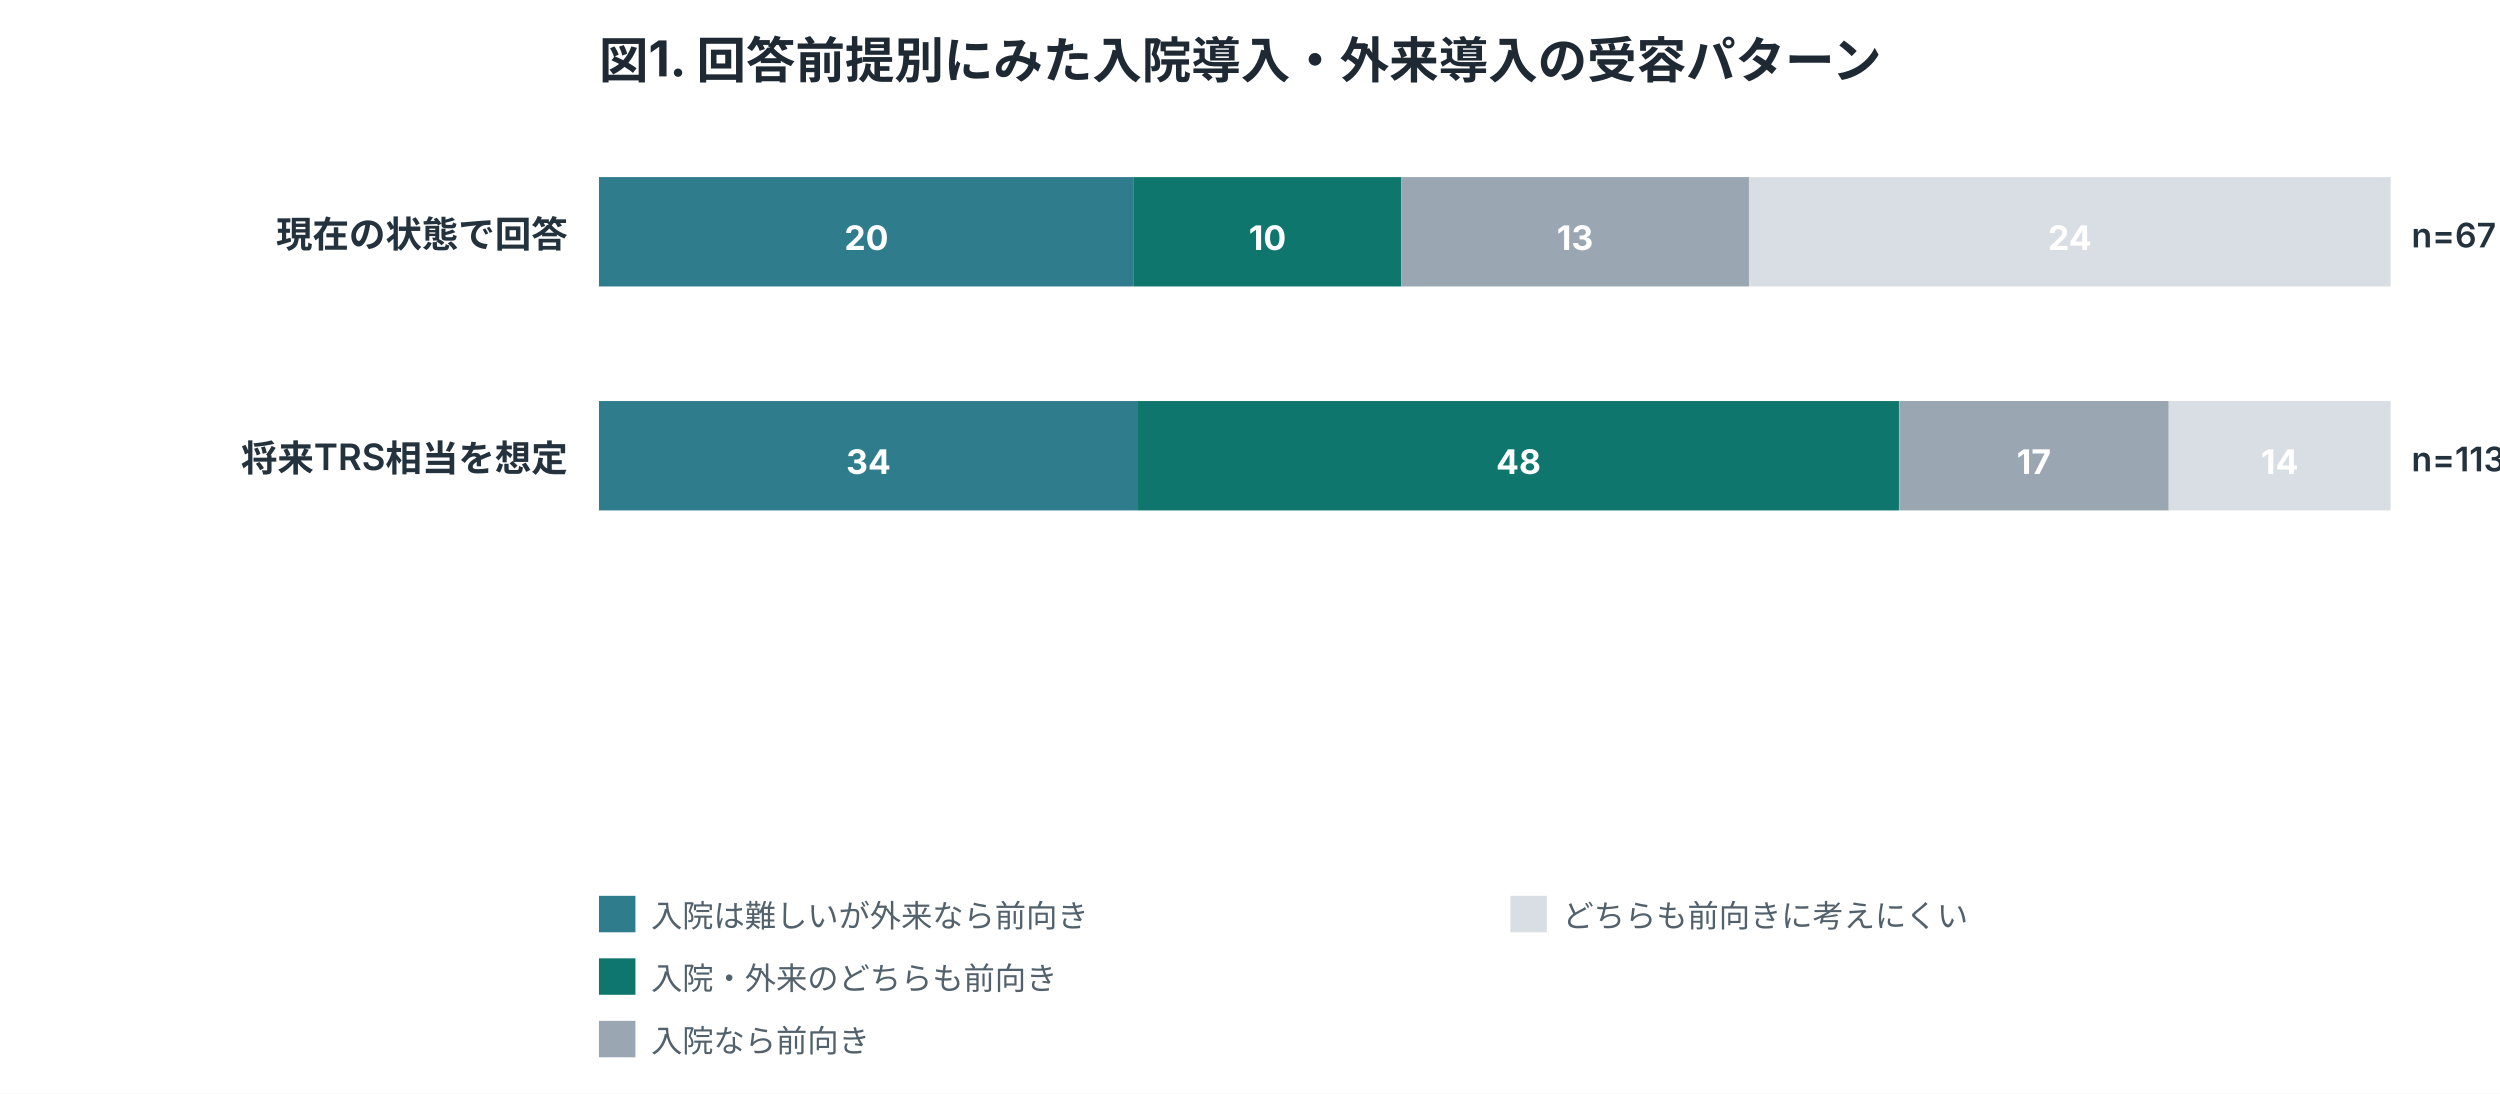
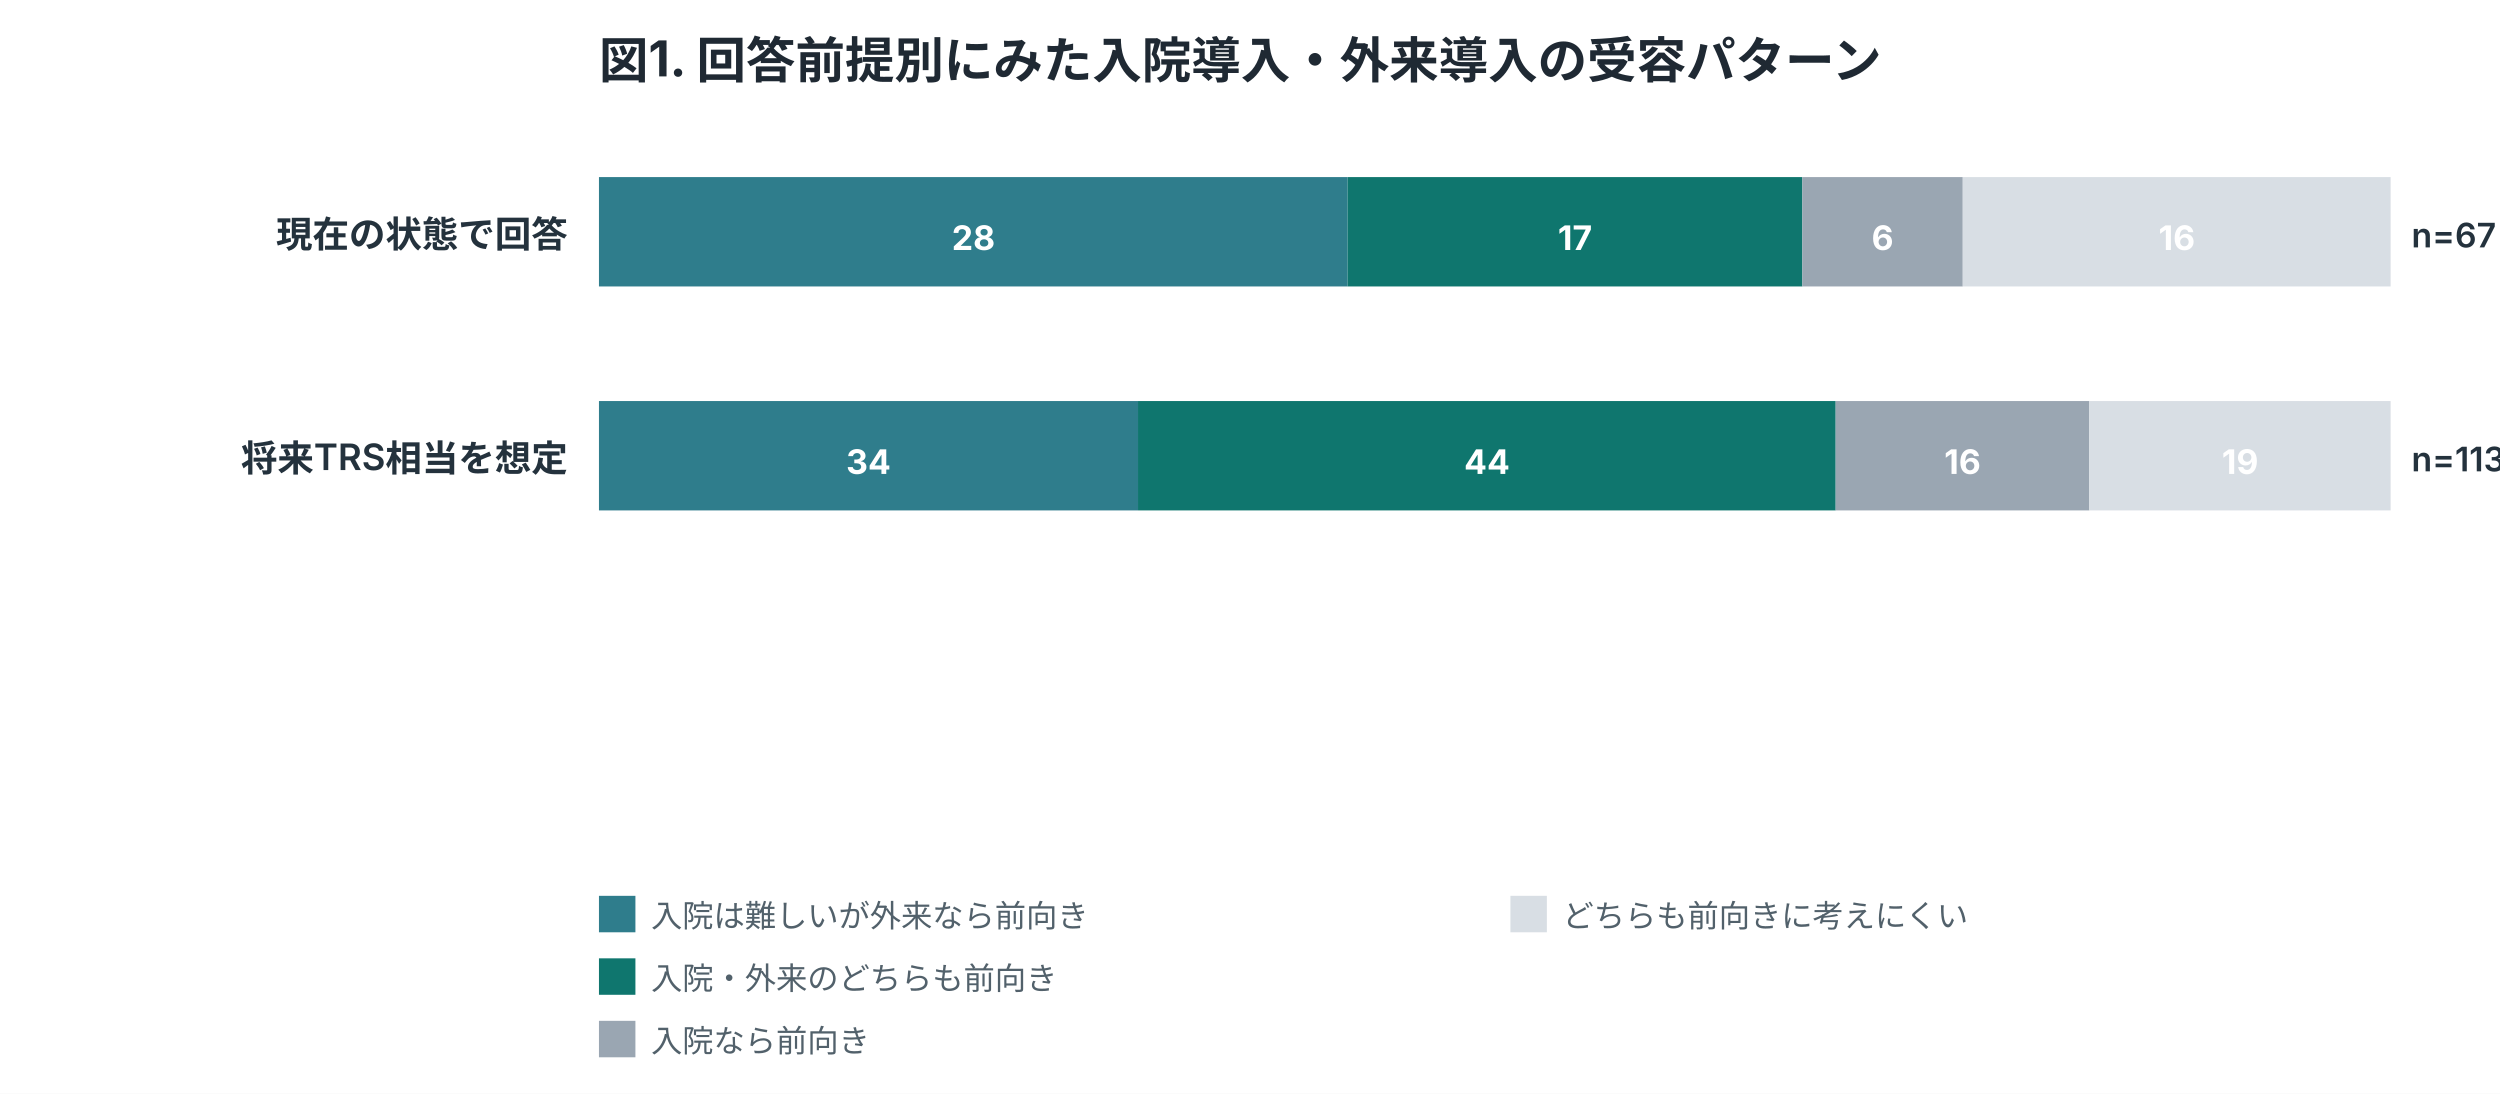
<svg xmlns="http://www.w3.org/2000/svg" width="960" height="420" viewBox="0 0 960 420" role="img">
  <style>
.title{font:700 19px -apple-system,BlinkMacSystemFont,"Segoe UI",sans-serif;fill:#1f2933}
.label{font:600 14px -apple-system,BlinkMacSystemFont,"Segoe UI",sans-serif;fill:#24323d}
.num{font:600 13px -apple-system,BlinkMacSystemFont,"Segoe UI",sans-serif;fill:#24323d}
.axis,.legend,.note{font:12px -apple-system,BlinkMacSystemFont,"Segoe UI",sans-serif;fill:#52616b}
.inside{font:700 13px -apple-system,BlinkMacSystemFont,"Segoe UI",sans-serif;fill:white}
.big{font:700 34px -apple-system,BlinkMacSystemFont,"Segoe UI",sans-serif;fill:#1f2933}
</style>
  <rect width="100%" height="100%" fill="white" />
  <text x="230" y="30" class="title">図1. 回答前提別にみた入院導入・外来導入の受容パターン</text>
  <text x="218" y="95" text-anchor="end" class="label">現在の状態で回答</text>
-   <rect x="230.0" y="68" width="205.4" height="42" fill="#2f7d8c" />
-   <text x="332.7" y="96" text-anchor="middle" class="inside">20</text>
-   <rect x="435.4" y="68" width="102.7" height="42" fill="#0f766e" />
-   <text x="486.7" y="96" text-anchor="middle" class="inside">10</text>
-   <rect x="538.1" y="68" width="133.5" height="42" fill="#9aa6b2" />
-   <text x="604.8" y="96" text-anchor="middle" class="inside">13</text>
-   <rect x="671.6" y="68" width="246.4" height="42" fill="#d8dee4" />
-   <text x="794.8" y="96" text-anchor="middle" class="inside">24</text>
+   <rect x="230.0" y="68" width="287.5" height="42" fill="#2f7d8c" />
+   <text x="373.8" y="96" text-anchor="middle" class="inside">28</text>
+   <rect x="517.5" y="68" width="174.6" height="42" fill="#0f766e" />
+   <text x="604.8" y="96" text-anchor="middle" class="inside">17</text>
+   <rect x="692.1" y="68" width="61.6" height="42" fill="#9aa6b2" />
+   <text x="722.9" y="96" text-anchor="middle" class="inside">6</text>
+   <rect x="753.7" y="68" width="164.3" height="42" fill="#d8dee4" />
+   <text x="835.9" y="96" text-anchor="middle" class="inside">16</text>
  <text x="926" y="95" class="num">n=67</text>
  <text x="218" y="181" text-anchor="end" class="label">将来TRS相当を想定</text>
  <rect x="230.0" y="154" width="207.0" height="42" fill="#2f7d8c" />
  <text x="333.5" y="182" text-anchor="middle" class="inside">34</text>
-   <rect x="437.0" y="154" width="292.2" height="42" fill="#0f766e" />
-   <text x="583.1" y="182" text-anchor="middle" class="inside">48</text>
-   <rect x="729.3" y="154" width="103.5" height="42" fill="#9aa6b2" />
-   <text x="781.0" y="182" text-anchor="middle" class="inside">17</text>
-   <rect x="832.8" y="154" width="85.2" height="42" fill="#d8dee4" />
-   <text x="875.4" y="182" text-anchor="middle" class="inside">14</text>
+   <rect x="437.0" y="154" width="267.9" height="42" fill="#0f766e" />
+   <text x="571.0" y="182" text-anchor="middle" class="inside">44</text>
+   <rect x="704.9" y="154" width="97.4" height="42" fill="#9aa6b2" />
+   <text x="753.6" y="182" text-anchor="middle" class="inside">16</text>
+   <rect x="802.3" y="154" width="115.7" height="42" fill="#d8dee4" />
+   <text x="860.2" y="182" text-anchor="middle" class="inside">19</text>
  <text x="926" y="181" class="num">n=113</text>
  <rect x="230" y="344" width="14" height="14" fill="#2f7d8c" />
  <text x="250" y="356" class="legend">入院は難しいが外来なら前向き</text>
  <rect x="230" y="368" width="14" height="14" fill="#0f766e" />
  <text x="250" y="380" class="legend">入院・外来のどちらも前向き</text>
  <rect x="230" y="392" width="14" height="14" fill="#9aa6b2" />
  <text x="250" y="404" class="legend">入院なら前向き</text>
  <rect x="580" y="344" width="14" height="14" fill="#d8dee4" />
  <text x="600" y="356" class="legend">どちらも前向きに考えにくい</text>
</svg>
